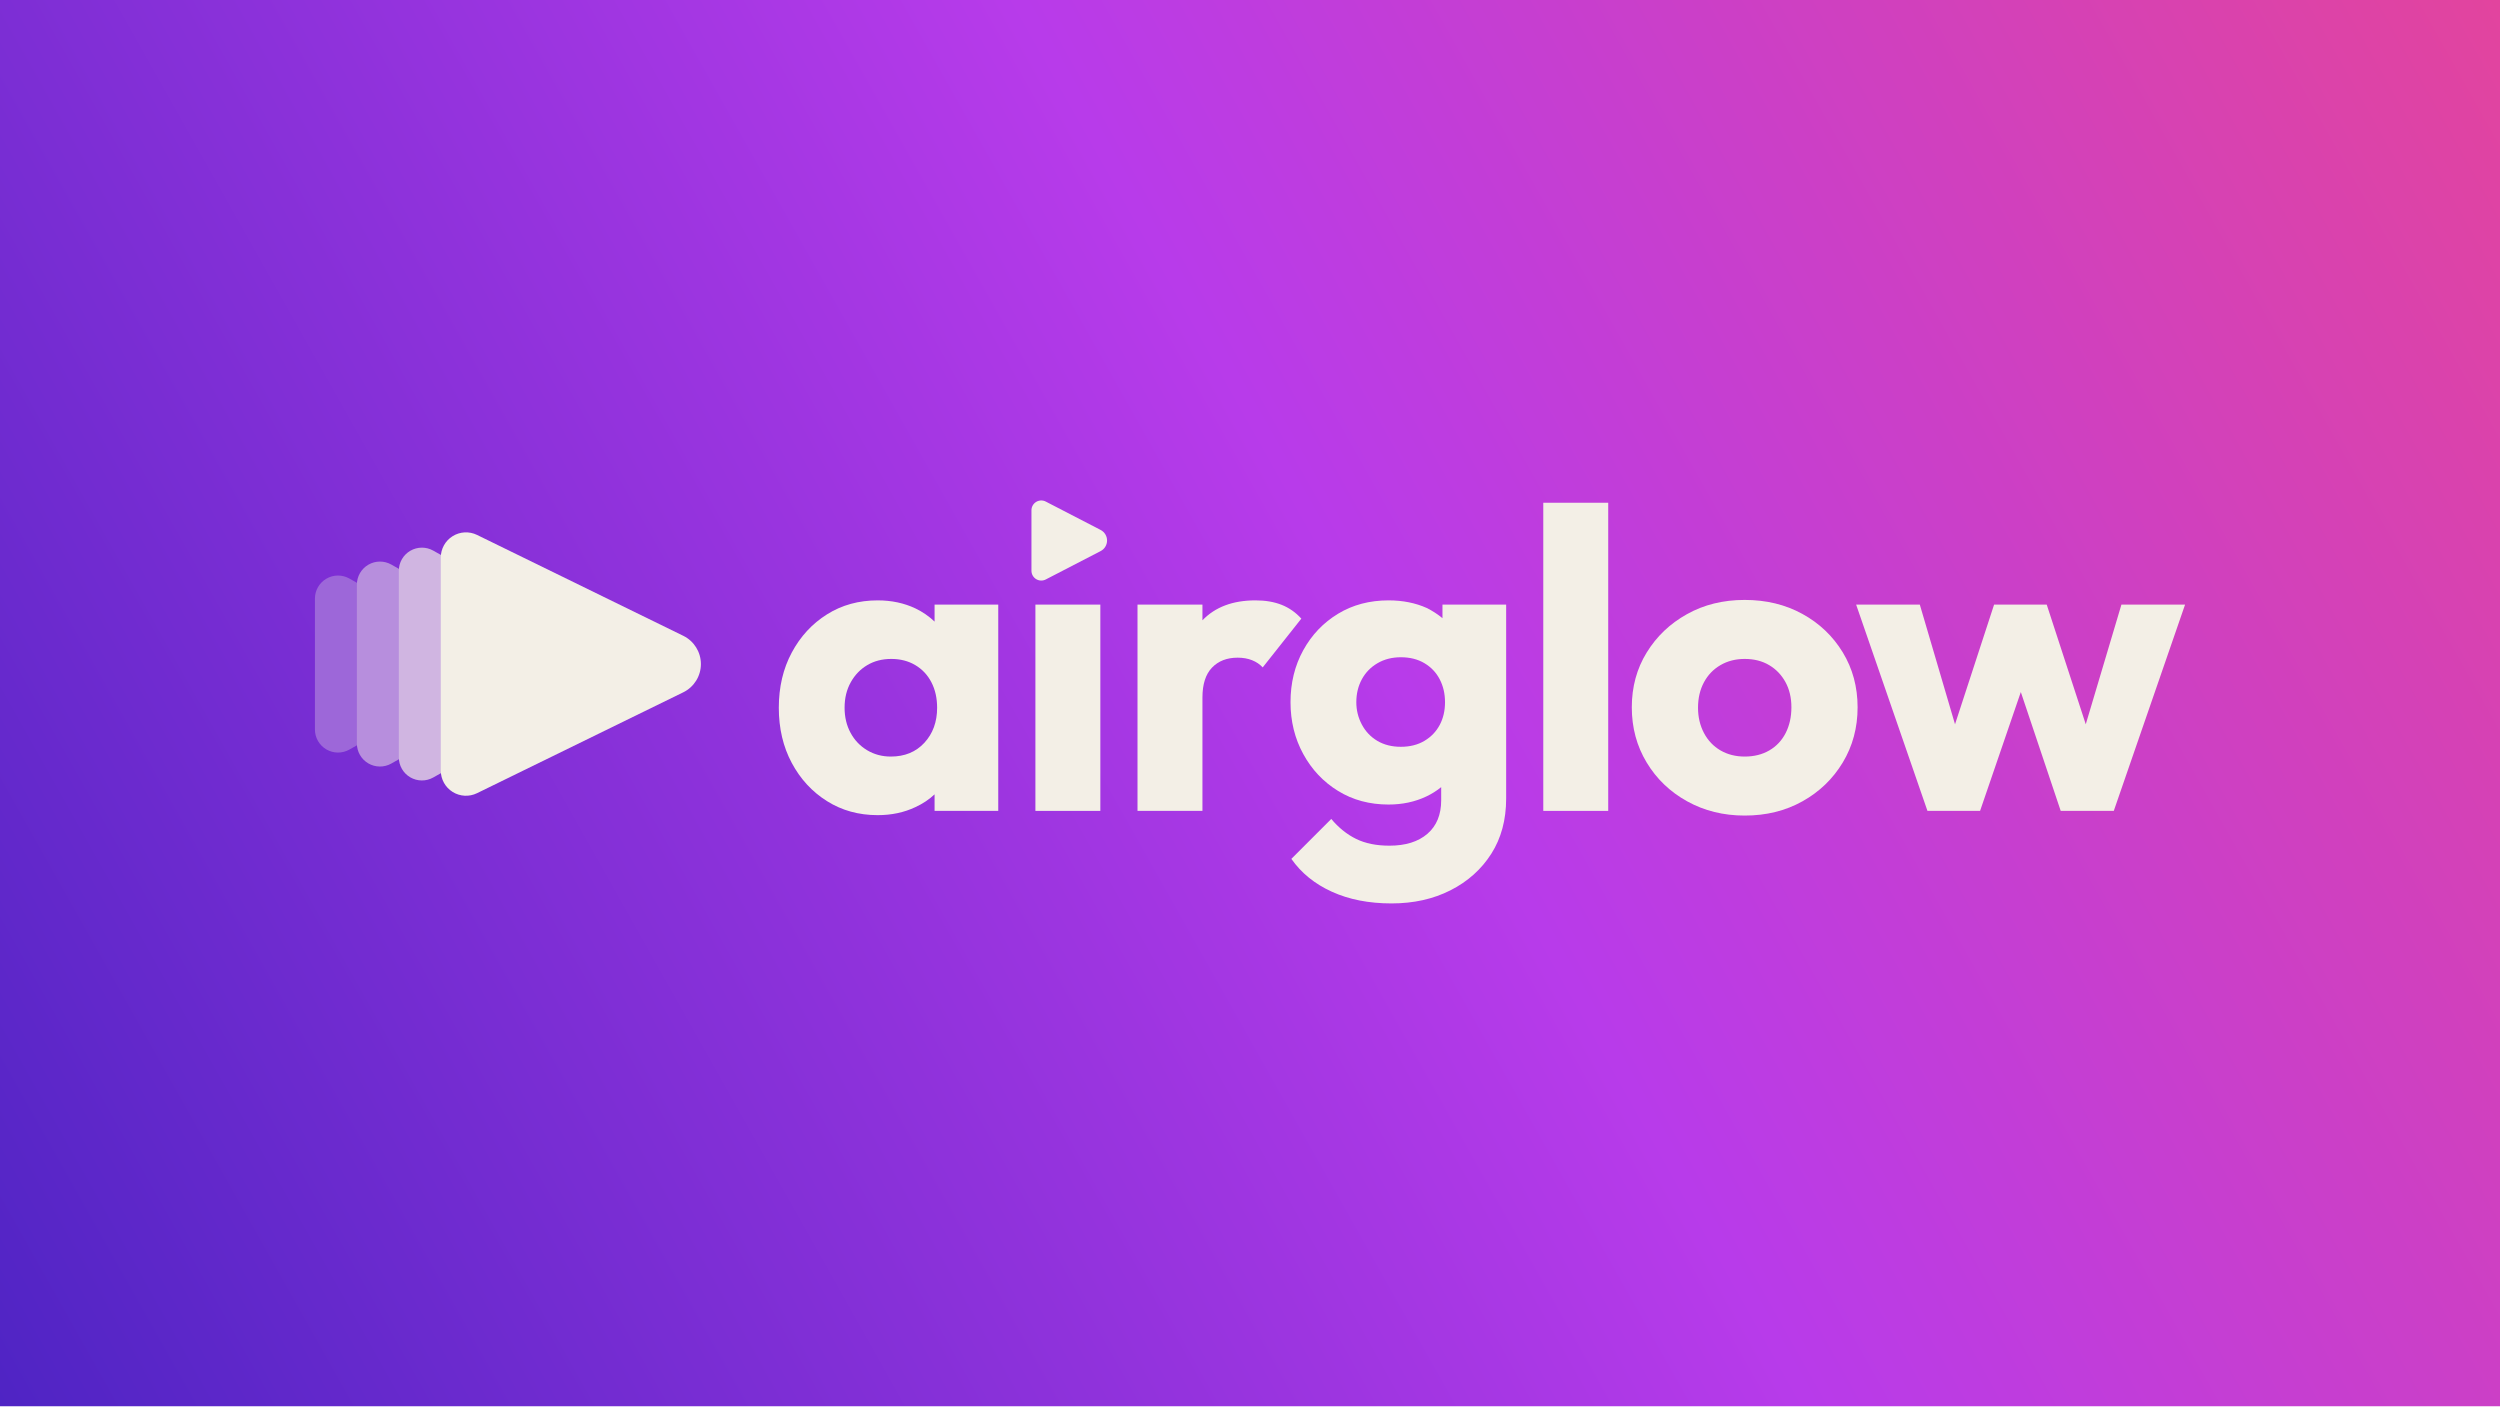
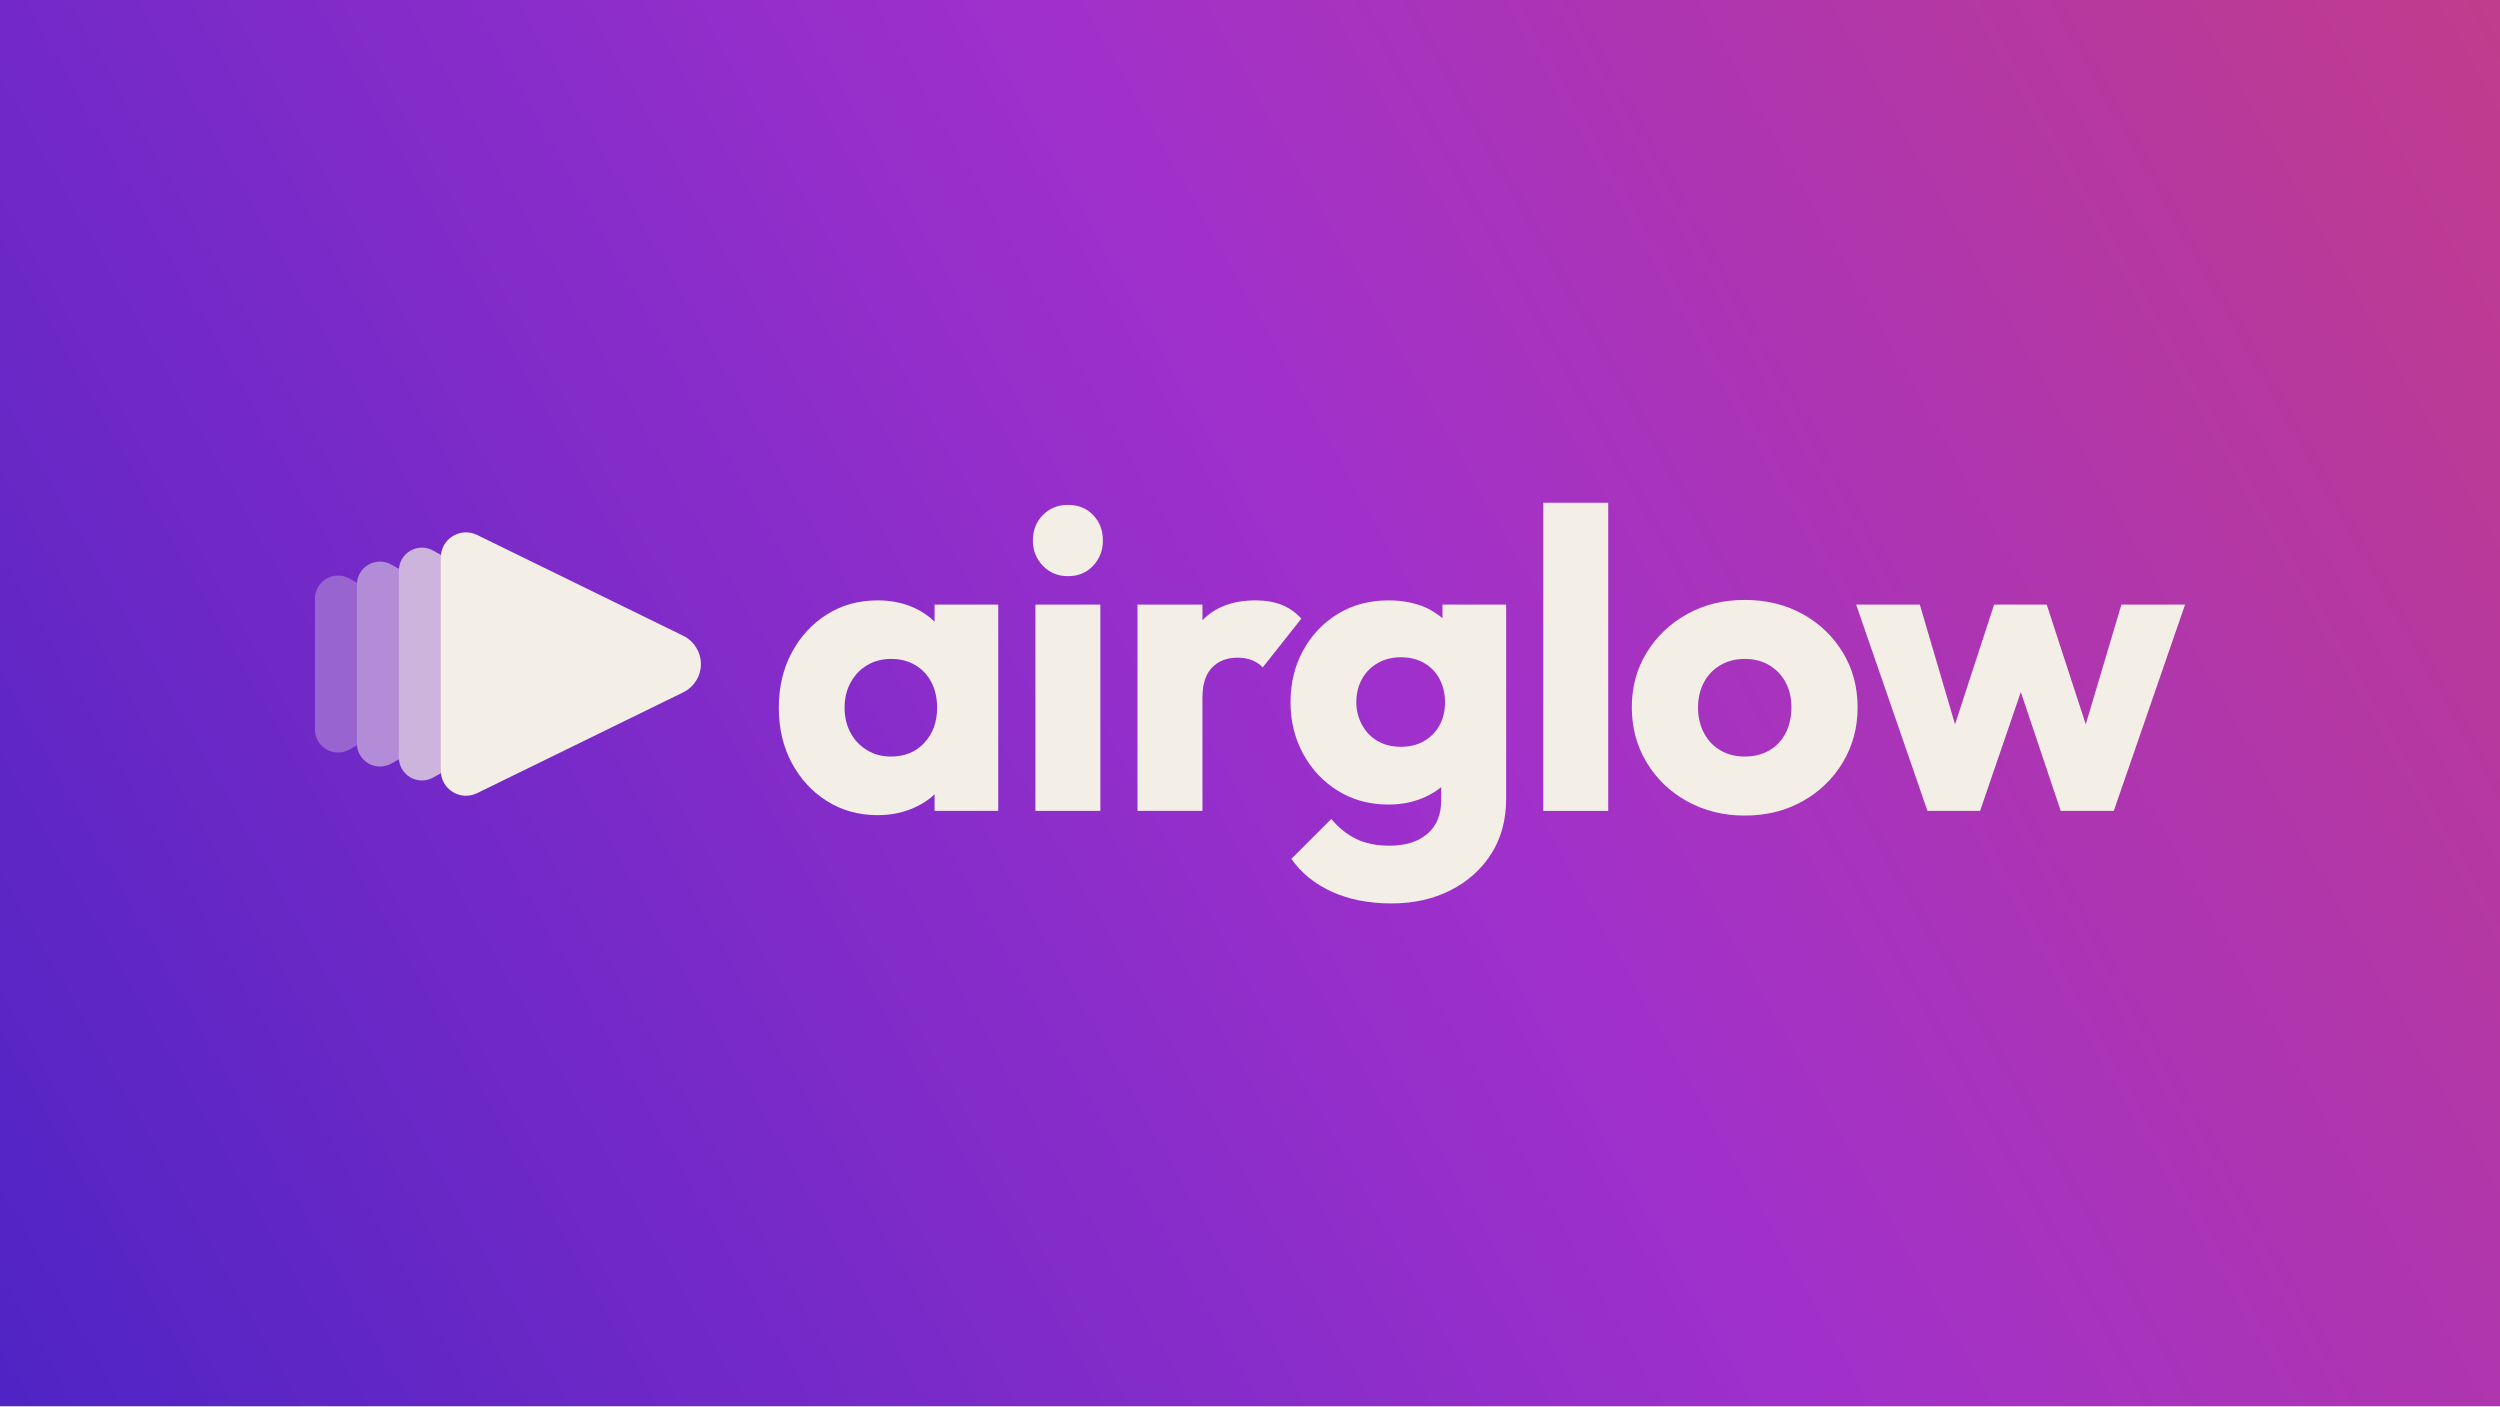
<svg xmlns="http://www.w3.org/2000/svg" viewBox="0 0 320 180" width="320" height="180">
  <defs>
    <linearGradient id="bgf" x1="0" y1="180" x2="320" y2="0" gradientUnits="userSpaceOnUse">
      <stop offset="0" stop-color="#4F24C4" />
-       <stop offset="0.55" stop-color="#B83BEA" />
-       <stop offset="1" stop-color="#E2449E" />
+       <stop offset="0.55" stop-color="#A030CC" />
+       <stop offset="1" stop-color="#C03C8C" />
    </linearGradient>
  </defs>
  <rect width="320" height="180" fill="url(#bgf)" />
  <svg x="38" y="62.05" width="244" height="55.89" viewBox="-6 -108.83 636.08 145.71">
    <defs>
      <linearGradient id="bgg" x1="0" y1="-35" x2="62" y2="35" gradientUnits="userSpaceOnUse">
        <stop offset="0" stop-color="#F95BAC" />
        <stop offset="1" stop-color="#D540F5" />
      </linearGradient>
      <linearGradient id="bgwwg" x1="174.16" y1="0" x2="472.68" y2="0" gradientUnits="userSpaceOnUse">
        <stop offset="0" stop-color="#F95BAC" />
        <stop offset="1" stop-color="#D540F5" />
      </linearGradient>
    </defs>
    <g transform="translate(42 -49) scale(1.4)">
-       <path d="M-30 -15.6A5.5 5.5 0 0 1 -21.8 -20.39L-14.51 -16.28A1 1 0 0 1 -14 -15.41L-14 15.41A1 1 0 0 1 -14.51 16.28L-21.8 20.39A5.5 5.5 0 0 1 -30 15.6Z" fill="#9D67D9" />
-       <path d="M-20 -18.93A5.5 5.5 0 0 1 -11.8 -23.72L-4.51 -19.6A1 1 0 0 1 -4 -18.73L-4 18.73A1 1 0 0 1 -4.51 19.6L-11.8 23.72A5.5 5.5 0 0 1 -20 18.93Z" fill="#B78EDD" />
-       <path d="M-10 -22.25A5.5 5.5 0 0 1 -1.8 -27.04L5.49 -22.93A1 1 0 0 1 6 -22.06L6 22.06A1 1 0 0 1 5.49 22.93L-1.8 27.04A5.5 5.5 0 0 1 -10 22.25Z" fill="#D0B5E1" />
+       <path d="M-30 -15.6A5.5 5.5 0 0 1 -21.8 -20.39L-14.51 -16.28A1 1 0 0 1 -14 -15.41L-14 15.41A1 1 0 0 1 -14.51 16.28L-21.8 20.39A5.5 5.5 0 0 1 -30 15.6Z" fill="#9764D0" />
+       <path d="M-20 -18.93A5.5 5.5 0 0 1 -11.8 -23.72L-4.51 -19.6A1 1 0 0 1 -4 -18.73L-4 18.73A1 1 0 0 1 -4.51 19.6L-11.8 23.72A5.5 5.5 0 0 1 -20 18.93Z" fill="#B28CD7" />
+       <path d="M-10 -22.25A5.5 5.5 0 0 1 -1.8 -27.04L5.49 -22.93A1 1 0 0 1 6 -22.06L6 22.06A1 1 0 0 1 5.49 22.93L-1.8 27.04A5.5 5.5 0 0 1 -10 22.25Z" fill="#CDB4DD" />
      <path d="M0 -25.39A6 6 0 0 1 8.64 -30.78L57.79 -6.74A7.5 7.5 0 0 1 57.79 6.74L8.64 30.78A6 6 0 0 1 0 25.39Z" fill="#F3EFE6" />
    </g>
    <g transform="translate(151.4 0)">
      <g transform="translate(0 0)">
        <path d="M36.4 1.42L36.4 1.42Q26.91 1.42 19.48 -3.26Q12.04 -7.93 7.72 -16.01Q3.4 -24.08 3.4 -34.42Q3.4 -44.76 7.72 -52.83Q12.04 -60.91 19.48 -65.58Q26.91 -70.25 36.4 -70.25L36.4 -70.25Q43.34 -70.25 49.01 -67.56L49.01 -67.56Q52.55 -65.86 55.38 -63.17L55.38 -63.17L55.38 -68.84L76.63 -68.84L76.63 0L55.38 0L55.38 -5.52Q52.69 -2.97 49.01 -1.27L49.01 -1.27Q43.34 1.42 36.4 1.42M40.79 -18.13L40.79 -18.13Q47.73 -18.13 51.98 -22.73Q56.23 -27.34 56.23 -34.42L56.23 -34.42Q56.23 -39.24 54.32 -42.92Q52.41 -46.6 48.94 -48.65Q45.47 -50.71 40.93 -50.71Q36.4 -50.71 32.93 -48.65Q29.46 -46.6 27.41 -42.92Q25.35 -39.24 25.35 -34.42L25.35 -34.42Q25.35 -29.75 27.34 -26.06Q29.32 -22.38 32.86 -20.25Q36.4 -18.13 40.79 -18.13" fill="#F3EFE6" />
      </g>
      <g transform="translate(-2.9 0)">
-         <path d="M113.6 0L91.93 0L91.93 -68.84L113.6 -68.84L113.6 0" fill="#F3EFE6" />
-         <path d="M90.61 -100.31A3.272 3.272 0 0 1 95.39 -103.22L113.7 -93.75A3.973 3.973 0 0 1 113.7 -86.7L95.39 -77.23A3.272 3.272 0 0 1 90.61 -80.14Z" fill="#F3EFE6" />
+         <path d="M113.6 0L91.93 0L91.93 -68.84L113.6 -68.84L113.6 0M102.83 -78.33L102.83 -78.33Q97.73 -78.33 94.41 -81.8Q91.08 -85.27 91.08 -90.23L91.08 -90.23Q91.08 -95.33 94.41 -98.73Q97.73 -102.12 102.83 -102.12L102.83 -102.12Q107.93 -102.12 111.19 -98.73Q114.45 -95.33 114.45 -90.23L114.45 -90.23Q114.45 -85.27 111.19 -81.8Q107.93 -78.33 102.83 -78.33" fill="#F3EFE6" />
      </g>
      <g transform="translate(-5.8 0)">
        <path d="M150.57 0L128.9 0L128.9 -68.84L150.57 -68.84L150.57 -63.6Q156.94 -70.25 168.27 -70.25L168.27 -70.25Q173.23 -70.25 176.98 -68.77Q180.74 -67.28 183.57 -64.16L183.57 -64.16L170.68 -47.88Q169.26 -49.43 167.14 -50.28Q165.01 -51.13 162.32 -51.13L162.32 -51.13Q156.94 -51.13 153.75 -47.8Q150.57 -44.48 150.57 -37.82L150.57 -37.82L150.57 0" fill="#F3EFE6" />
      </g>
      <g transform="translate(-8.7 0)">
        <path d="M216.57 30.88L216.57 30.88Q205.24 30.88 196.67 26.98Q188.1 23.09 183.14 16.01L183.14 16.01L196.46 2.69Q200.14 7.08 204.75 9.35Q209.35 11.61 215.86 11.61L215.86 11.61Q223.94 11.61 228.54 7.65Q233.14 3.68 233.14 -3.54L233.14 -3.54L233.14 -7.93Q230.88 -6.09 228.19 -4.82L228.19 -4.82Q222.52 -2.12 215.58 -2.12L215.58 -2.12Q206.09 -2.12 198.73 -6.66Q191.36 -11.19 187.11 -18.98Q182.86 -26.77 182.86 -36.26L182.86 -36.26Q182.86 -45.89 187.11 -53.61Q191.36 -61.33 198.73 -65.79Q206.09 -70.25 215.58 -70.25L215.58 -70.25Q222.66 -70.25 228.33 -67.71L228.33 -67.71Q231.16 -66.29 233.57 -64.31L233.57 -64.31L233.57 -68.84L254.82 -68.84L254.82 -4.11Q254.82 6.52 249.86 14.31Q244.9 22.1 236.26 26.49Q227.62 30.88 216.57 30.88M219.69 -21.39L219.69 -21.39Q224.22 -21.39 227.55 -23.37Q230.88 -25.35 232.65 -28.68Q234.42 -32.01 234.42 -36.26Q234.42 -40.51 232.65 -43.91Q230.88 -47.31 227.55 -49.29Q224.22 -51.27 219.69 -51.27L219.69 -51.27Q215.3 -51.27 211.9 -49.29Q208.5 -47.31 206.66 -43.91Q204.82 -40.51 204.82 -36.26L204.82 -36.26Q204.82 -32.29 206.66 -28.82Q208.5 -25.35 211.83 -23.37Q215.16 -21.39 219.69 -21.39" fill="#F3EFE6" />
      </g>
      <g transform="translate(-11.6 0)">
        <path d="M291.78 0L270.11 0L270.11 -102.83L291.78 -102.83L291.78 0" fill="#F3EFE6" />
      </g>
      <g transform="translate(-14.5 0)">
        <path d="M340.23 1.56L340.23 1.56Q329.6 1.56 321.03 -3.19Q312.46 -7.93 307.51 -16.15Q302.55 -24.36 302.55 -34.56L302.55 -34.56Q302.55 -44.76 307.51 -52.83Q312.46 -60.91 320.96 -65.65Q329.46 -70.4 340.23 -70.4L340.23 -70.4Q350.99 -70.4 359.49 -65.72Q367.99 -61.05 372.95 -52.9Q377.9 -44.76 377.9 -34.56L377.9 -34.56Q377.9 -24.36 372.95 -16.15Q367.99 -7.93 359.49 -3.19Q350.99 1.56 340.23 1.56M340.23 -18.13L340.23 -18.13Q344.9 -18.13 348.44 -20.18Q351.98 -22.24 353.9 -25.99Q355.81 -29.75 355.81 -34.56L355.81 -34.56Q355.81 -39.38 353.82 -42.99Q351.84 -46.6 348.37 -48.65Q344.9 -50.71 340.23 -50.71L340.23 -50.71Q335.69 -50.71 332.15 -48.65Q328.61 -46.6 326.63 -42.92Q324.65 -39.24 324.65 -34.42L324.65 -34.42Q324.65 -29.75 326.63 -25.99Q328.61 -22.24 332.15 -20.18Q335.69 -18.13 340.23 -18.13" fill="#F3EFE6" />
      </g>
      <g transform="translate(-17.4 0)">
        <path d="M421.67 0L404.11 0L380.31 -68.84L401.56 -68.84L413.31 -28.9L426.35 -68.84L443.91 -68.84L456.94 -28.9L468.84 -68.84L490.08 -68.84L466.29 0L448.58 0L435.27 -39.66L421.67 0" fill="#F3EFE6" />
      </g>
    </g>
  </svg>
</svg>
